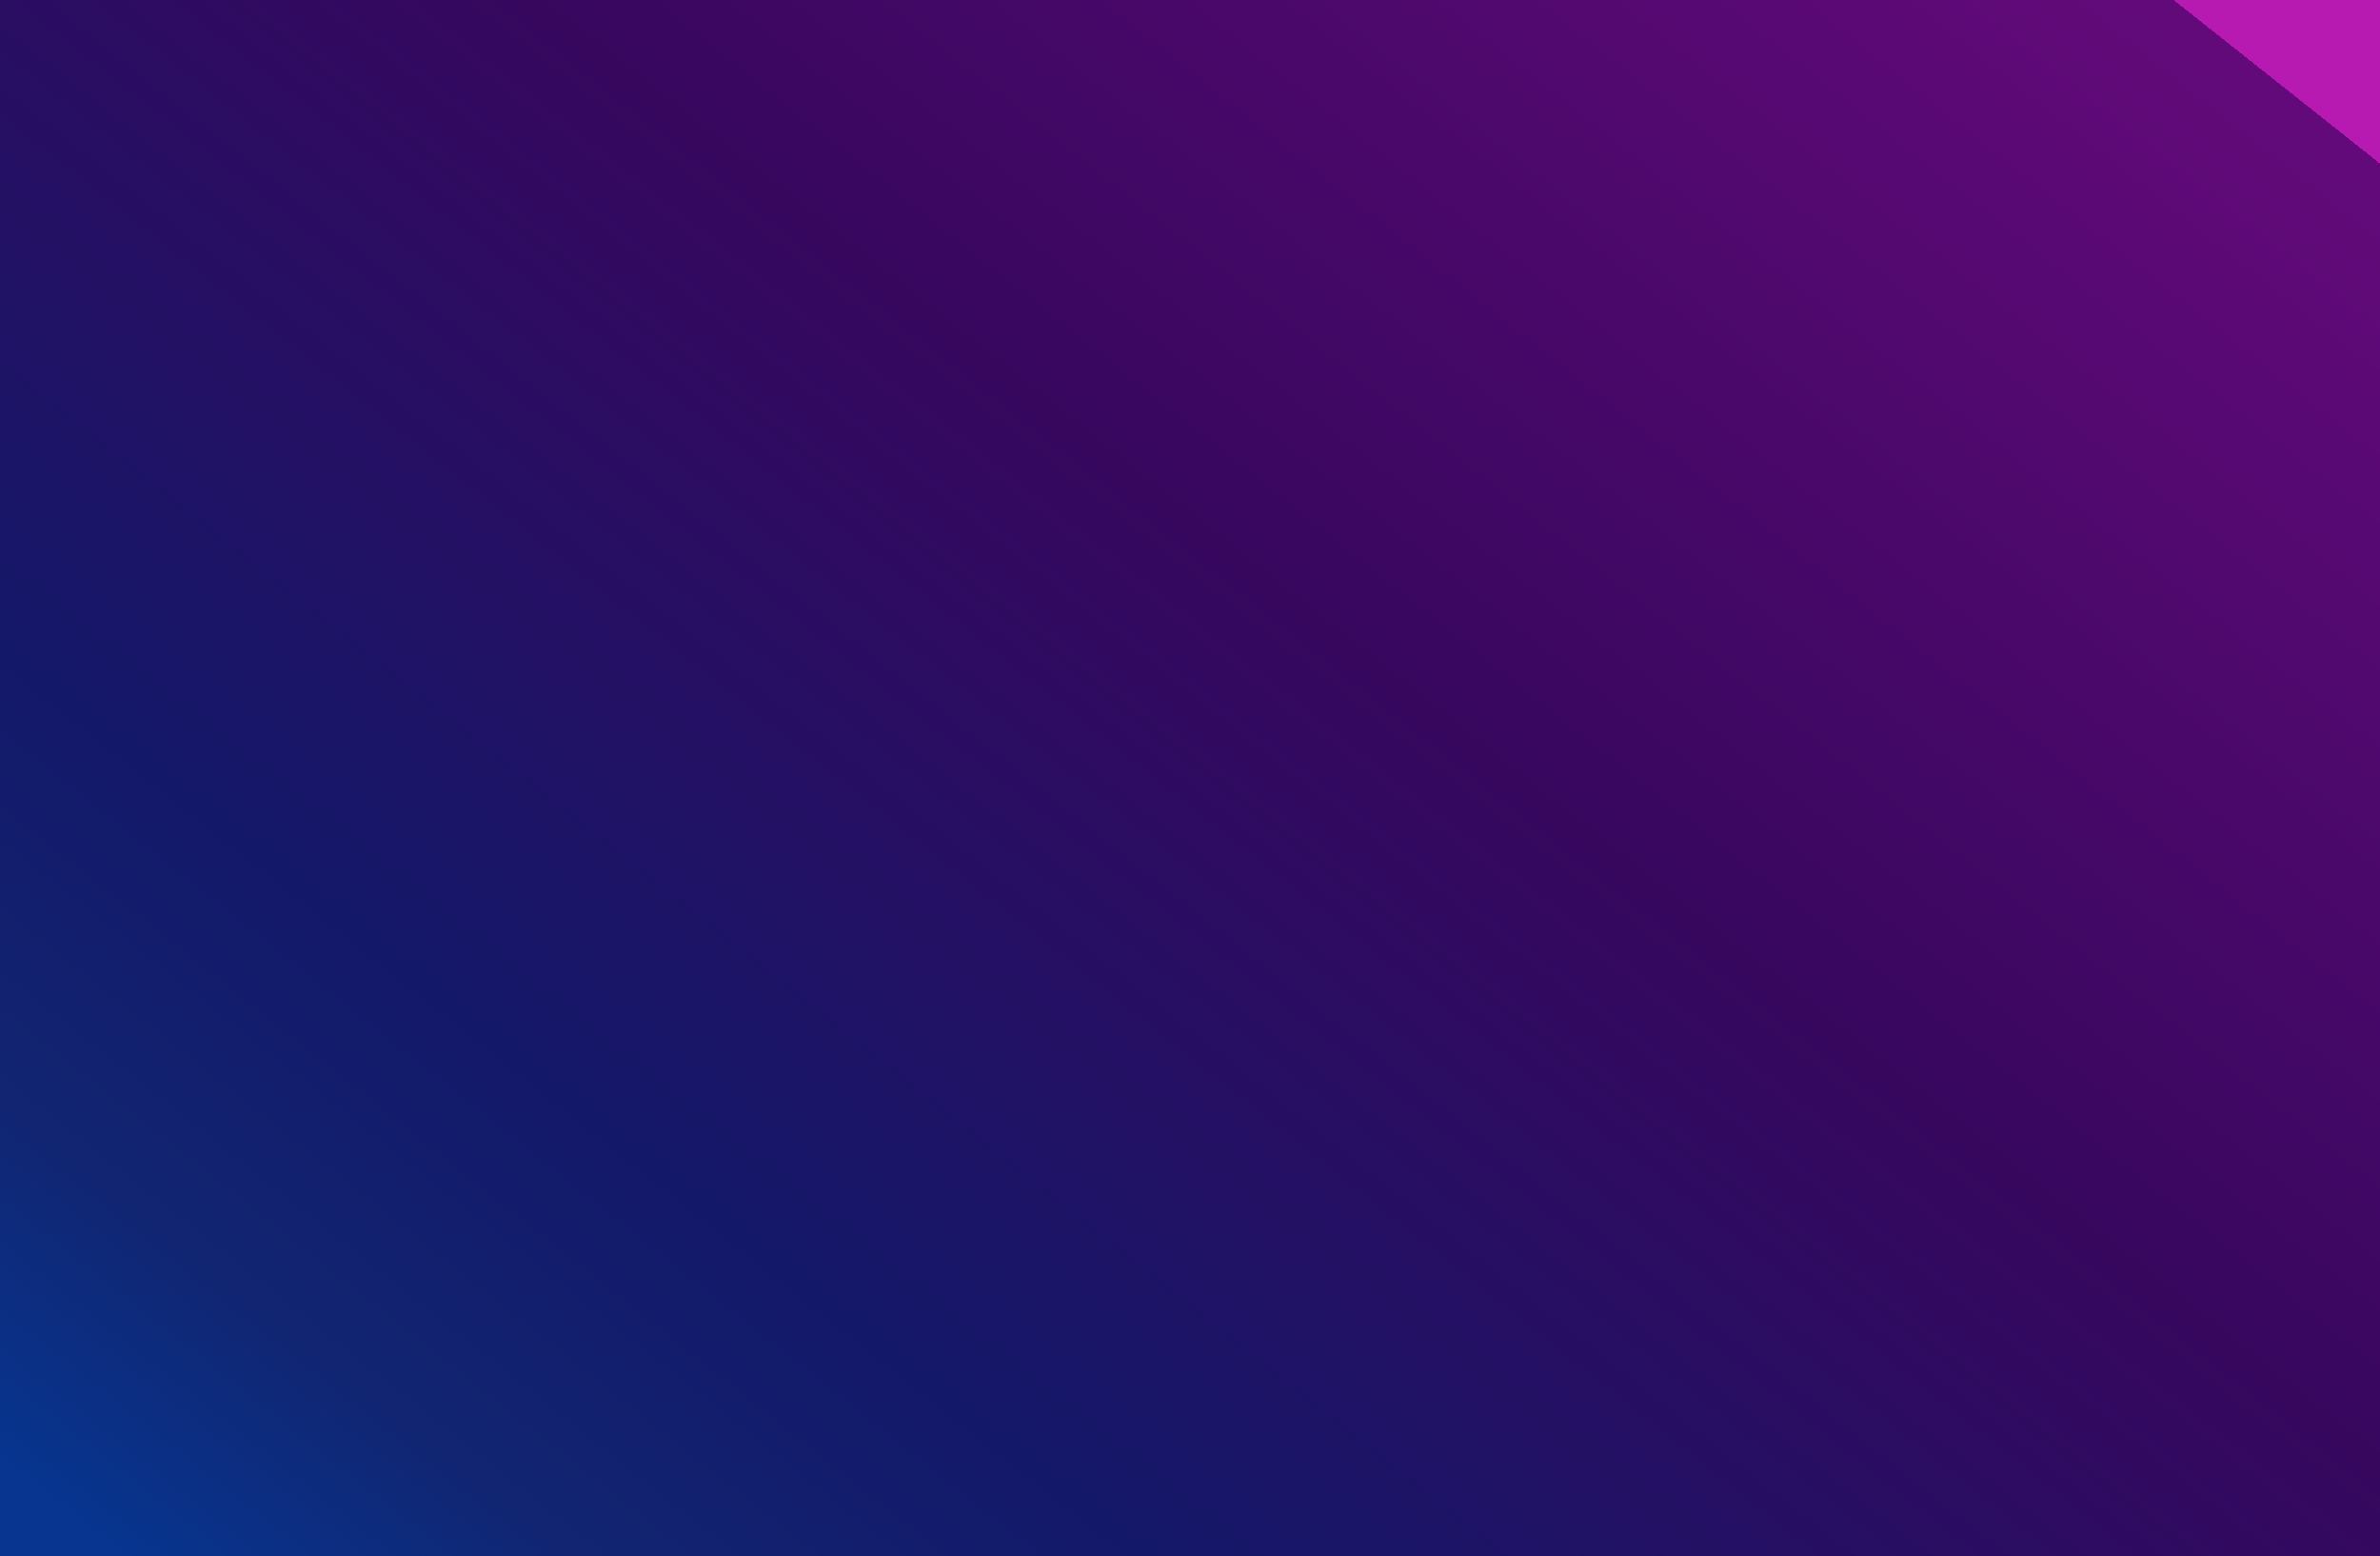
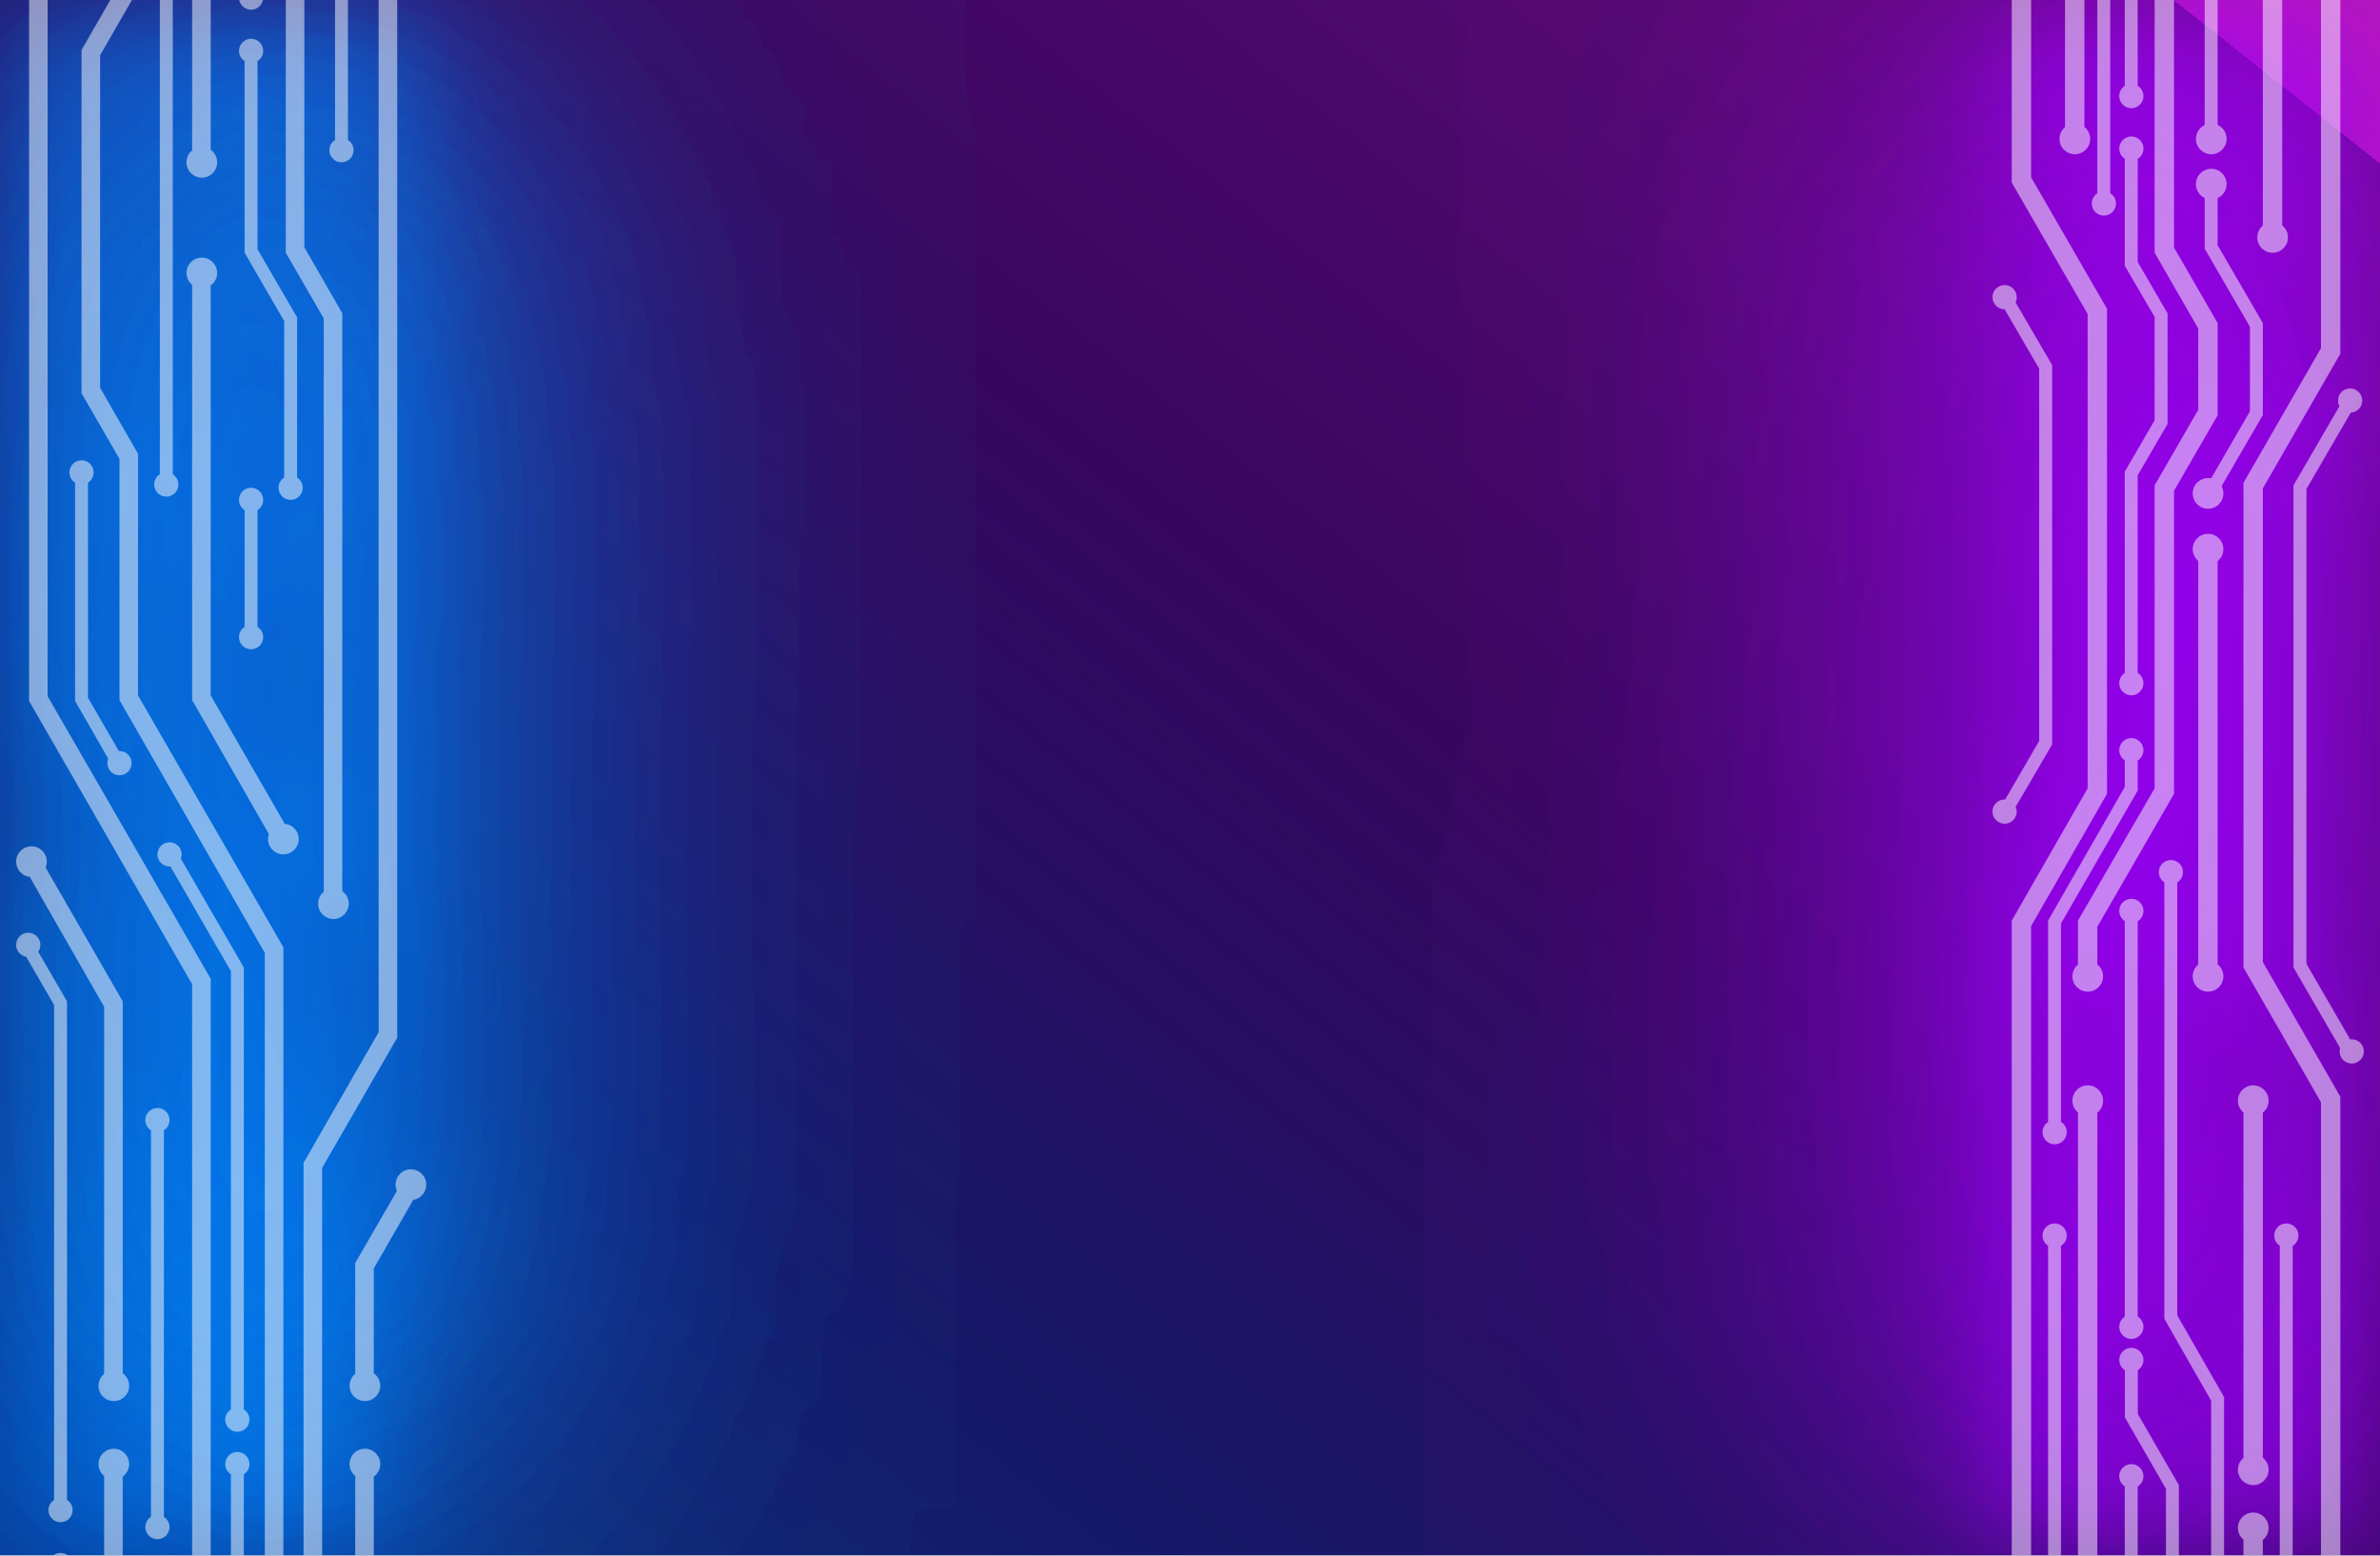
<svg xmlns="http://www.w3.org/2000/svg" width="2948" height="1926" viewBox="0 0 2948 1926" fill="none">
-   <rect y="-125" width="2948" height="2063" fill="url(#paint0_linear_6_13692)" />
+   <g clip-path="url(#clip0_28_2)">
+     <rect width="2948" height="1926" fill="white" />
+     <g clip-path="url(#clip1_28_2)">
+       <rect width="3053" height="2009" transform="translate(0 -51)" fill="white" />
+       <rect y="-125" width="2948" height="2063" fill="url(#paint0_linear_28_2)" />
+       <g filter="url(#filter0_dddddd_28_2)">
+         <path fill-rule="evenodd" clip-rule="evenodd" d="M2491.86 -99V226L2585.86 388.813V976.229L2491.86 1140L2491.86 1140V1964H2515.86V1146.78L2609.86 983V383H2609.54L2610.04 382.709L2515.86 219.569V-99H2491.86ZM2557.86 -99V157.387C2553.67 160.873 2551 166.125 2551 172C2551 182.493 2559.51 191 2570 191C2580.49 191 2589 182.493 2589 172C2589 165.991 2586.21 160.633 2581.86 157.152V-99H2557.86ZM2597.86 -99V239.402C2593.73 242.074 2591 246.718 2591 252C2591 260.284 2597.72 267 2606 267C2614.28 267 2621 260.284 2621 252C2621 246.596 2618.14 241.859 2613.86 239.219V-99H2597.86ZM2631.86 -99V106.402C2627.73 109.074 2625 113.718 2625 119C2625 127.284 2631.72 134 2640 134C2648.28 134 2655 127.284 2655 119C2655 113.596 2652.14 108.859 2647.86 106.219V-99H2631.86ZM2668.86 -99V313L2668.86 313L2722.86 406.788V507.495L2668.86 601L2668.86 601V976.173L2573.86 1140V1194.39C2569.67 1197.87 2567 1203.12 2567 1209C2567 1219.49 2575.51 1228 2586 1228C2596.49 1228 2605 1219.49 2605 1209C2605 1202.99 2602.21 1197.63 2597.86 1194.15V1147.64L2692.86 983V607.736L2746.97 514.093L2746.7 513.937H2746.86V400L2692.86 306.562V-99H2668.86ZM2730.86 -99V154.829C2724.44 157.879 2720 164.421 2720 172C2720 182.493 2728.51 191 2739 191C2749.49 191 2758 182.493 2758 172C2758 164.308 2753.43 157.684 2746.86 154.695V-99H2730.86ZM2802.86 -99V279.387C2798.67 282.873 2796 288.125 2796 294C2796 304.493 2804.51 313 2815 313C2825.49 313 2834 304.493 2834 294C2834 287.991 2831.21 282.633 2826.86 279.152V-99H2802.86ZM2874.86 -99V431.213L2778.86 598V1198H2778.86L2874.86 1364.88V1964H2898.86V1358L2802.86 1191.3V604.789L2898.86 438V-99H2874.86ZM2839.86 1542.78V1964H2823.86V1542.6C2819.73 1539.93 2817 1535.28 2817 1530C2817 1521.72 2823.72 1515 2832 1515C2840.28 1515 2847 1521.72 2847 1530C2847 1535.4 2844.14 1540.14 2839.86 1542.78ZM2802.86 1906.85V1964H2778.86V1906.61C2774.67 1903.13 2772 1897.88 2772 1892C2772 1881.51 2780.51 1873 2791 1873C2801.49 1873 2810 1881.51 2810 1892C2810 1898.01 2807.21 1903.37 2802.86 1906.85ZM2754.86 1730V1964H2738.86V1734.5L2680.86 1633L2680.86 1633V1092.6C2676.73 1089.93 2674 1085.28 2674 1080C2674 1071.72 2680.72 1065 2689 1065C2697.28 1065 2704 1071.72 2704 1080C2704 1085.4 2701.14 1090.14 2696.86 1092.78V1628.74L2754.86 1730L2754.86 1730L2754.86 1730ZM2698.86 1839V1964H2682.86V1843.53L2631.86 1755L2632 1754.92V1696.69C2627.79 1694.03 2625 1689.34 2625 1684C2625 1675.72 2631.72 1669 2640 1669C2648.28 1669 2655 1675.72 2655 1684C2655 1689.34 2652.21 1694.03 2648 1696.69V1750.96L2698.86 1839L2698.86 1839L2698.86 1839ZM2647.86 1840.78V1964H2631.86V1840.6C2627.73 1837.93 2625 1833.28 2625 1828C2625 1819.72 2631.72 1813 2640 1813C2648.28 1813 2655 1819.72 2655 1828C2655 1833.4 2652.14 1838.14 2647.86 1840.78ZM2597.86 1377.85V1964H2573.86V1377.61C2569.67 1374.13 2567 1368.88 2567 1363C2567 1352.51 2575.51 1344 2586 1344C2596.49 1344 2605 1352.51 2605 1363C2605 1369.01 2602.21 1374.37 2597.86 1377.85ZM2552.86 1542.78V1964H2536.86V1542.6C2532.73 1539.93 2530 1535.28 2530 1530C2530 1521.72 2536.72 1515 2545 1515C2553.28 1515 2560 1521.72 2560 1530C2560 1535.4 2557.14 1540.14 2552.86 1542.78ZM2746.86 694.848C2751.21 691.367 2754 686.009 2754 680C2754 669.507 2745.49 661 2735 661C2724.51 661 2716 669.507 2716 680C2716 685.875 2718.67 691.127 2722.86 694.613V1194.39C2718.67 1197.87 2716 1203.12 2716 1209C2716 1219.49 2724.51 1228 2735 1228C2745.49 1228 2754 1219.49 2754 1209C2754 1202.99 2751.21 1197.63 2746.86 1194.15V694.848ZM2810 1363C2810 1369.01 2807.21 1374.37 2802.86 1377.85V1805.15C2807.21 1808.63 2810 1813.99 2810 1820C2810 1830.49 2801.49 1839 2791 1839C2780.51 1839 2772 1830.49 2772 1820C2772 1814.12 2774.67 1808.87 2778.86 1805.39V1377.61C2774.67 1374.13 2772 1368.88 2772 1363C2772 1352.51 2780.51 1344 2791 1344C2801.49 1344 2810 1352.51 2810 1363ZM2856.86 605.556L2911.78 510.98C2919.7 510.573 2926 504.022 2926 496C2926 487.716 2919.28 481 2911 481C2902.72 481 2896 487.716 2896 496C2896 498.543 2896.63 500.938 2897.75 503.037L2840.86 601V1198L2898.6 1297.79C2898.21 1299.13 2898 1300.54 2898 1302C2898 1310.28 2904.72 1317 2913 1317C2921.28 1317 2928 1310.28 2928 1302C2928 1293.72 2921.28 1287 2913 1287C2912.34 1287 2911.69 1287.04 2911.06 1287.12L2856.86 1193.46V605.556ZM2758 228C2758 235.692 2753.43 242.316 2746.86 245.305V303.687L2802.86 400V514L2751.76 602.038C2753.19 604.707 2754 607.759 2754 611C2754 621.493 2745.49 630 2735 630C2724.51 630 2716 621.493 2716 611C2716 600.507 2724.51 592 2735 592C2736.32 592 2737.6 592.134 2738.84 592.388L2786.86 509.454V404.552L2730.86 308V245.171C2724.44 242.121 2720 235.579 2720 228C2720 217.507 2728.51 209 2739 209C2749.49 209 2758 217.507 2758 228ZM2631.86 1140.6C2627.73 1137.93 2625 1133.28 2625 1128C2625 1119.72 2631.72 1113 2640 1113C2648.28 1113 2655 1119.72 2655 1128C2655 1133.4 2652.14 1138.14 2647.86 1140.78V1630.22C2652.14 1632.86 2655 1637.6 2655 1643C2655 1651.28 2648.28 1658 2640 1658C2631.72 1658 2625 1651.28 2625 1643C2625 1637.72 2627.73 1633.07 2631.86 1630.4V1140.6ZM2668.86 392.564L2631.86 329V196.598C2627.73 193.926 2625 189.282 2625 184C2625 175.716 2631.72 169 2640 169C2648.28 169 2655 175.716 2655 184C2655 189.404 2652.14 194.141 2647.86 196.781V324.436L2684.86 388V525L2647.86 588.564V833.219C2652.14 835.859 2655 840.596 2655 846C2655 854.284 2648.28 861 2640 861C2631.72 861 2625 854.284 2625 846C2625 840.718 2627.73 836.074 2631.86 833.402V584L2668.86 520.436V392.564ZM2625 929C2625 934.282 2627.73 938.926 2631.86 941.598V974.486L2536.86 1140L2536.86 1140V1389.4C2532.73 1392.07 2530 1396.72 2530 1402C2530 1410.28 2536.72 1417 2545 1417C2553.28 1417 2560 1410.28 2560 1402C2560 1396.6 2557.14 1391.86 2552.86 1389.22V1143.54L2647.86 979L2647.86 979L2647.86 978.999V941.781C2652.14 939.141 2655 934.404 2655 929C2655 920.716 2648.28 914 2640 914C2631.72 914 2625 920.716 2625 929ZM2541.86 452.001L2541.86 452L2541.86 452L2496.57 374.403C2497.49 372.461 2498 370.29 2498 368C2498 359.716 2491.28 353 2483 353C2474.72 353 2468 359.716 2468 368C2468 376.284 2474.72 383 2483 383H2483.02L2525.86 456.564V917.447L2483.72 990.017C2483.48 990.006 2483.24 990 2483 990C2474.72 990 2468 996.716 2468 1005C2468 1013.28 2474.72 1020 2483 1020C2491.28 1020 2498 1013.28 2498 1005C2498 1002.87 2497.56 1000.84 2496.75 999.005L2541.86 922V452.001Z" fill="white" fill-opacity="0.5" />
+       </g>
+       <g filter="url(#filter1_dddddd_28_2)">
+         <path fill-rule="evenodd" clip-rule="evenodd" d="M36 868V-99H59V862.195L261 1212V1964H238V1218.79L36 868ZM153.554 1964L152 1961.32V1828.49C156.842 1825.05 160 1819.39 160 1813C160 1802.51 151.493 1794 141 1794C130.507 1794 122 1802.51 122 1813C122 1818.94 124.728 1824.25 129 1827.73V1964H153.554ZM83 1964V1950.69C87.206 1948.03 90 1943.34 90 1938C90 1929.72 83.284 1923 75 1923C66.716 1923 60 1929.72 60 1938C60 1943.34 62.794 1948.03 67 1950.69V1964H83ZM463 1964V1828.49C467.842 1825.05 471 1819.39 471 1813C471 1802.51 462.493 1794 452 1794C441.507 1794 433 1802.51 433 1813C433 1818.94 435.728 1824.25 440 1827.73V1964H463ZM399 1964V1446.3L492 1285L492.158 1284.73L492 1284.63V-99H469V1278.22L376 1440V1964H399ZM351 1964V1173L171 861.197V562L124 480.219V68.308L170.999 -13H171V-13.002L171.117 -13.204L171 -13.273V-99H148V-19.782L100.999 62L101 62V487L101.001 487L148 568.309V867L328 1180L328 1964H351ZM302 1964V1825.69C306.206 1823.03 309 1818.34 309 1813C309 1804.72 302.284 1798 294 1798C285.716 1798 279 1804.72 279 1813C279 1818.34 281.794 1823.03 286 1825.69V1964H302ZM85 -93.691V-99H100.606V-93.931C105.031 -91.323 108 -86.508 108 -81C108 -72.716 101.284 -66 93 -66C84.716 -66 78 -72.716 78 -81C78 -86.343 80.794 -91.034 85 -93.691ZM198 587.309V-99H214V587.309C218.206 589.966 221 594.657 221 600C221 608.284 214.284 615 206 615C197.716 615 191 608.284 191 600C191 594.657 193.794 589.966 198 587.309ZM238 186.268V-99H261V185.506C265.842 188.95 269 194.606 269 201C269 211.493 260.493 220 250 220C239.507 220 231 211.493 231 201C231 195.058 233.728 189.752 238 186.268ZM303 -15.691V-99H319V-15.691C323.206 -13.034 326 -8.343 326 -3C326 5.284 319.284 12 311 12C302.716 12 296 5.284 296 -3C296 -8.343 298.794 -13.034 303 -15.691ZM354 313V-99H377V306.219L424 388V1103.51C428.842 1106.95 432 1112.61 432 1119C432 1129.49 423.493 1138 413 1138C402.507 1138 394 1129.49 394 1119C394 1113.06 396.728 1107.75 401 1104.27V394.309L354.001 313L354 313ZM415 173.309V-99H431V173.309C435.206 175.966 438 180.657 438 186C438 194.284 431.284 201 423 201C414.716 201 408 194.284 408 186C408 180.657 410.794 175.966 415 173.309ZM160 1716C160 1709.61 156.842 1703.95 152 1700.51V1240L56.528 1074.34C57.476 1072.09 58 1069.6 58 1067C58 1056.51 49.493 1048 39 1048C28.507 1048 20 1056.51 20 1067C20 1076.76 27.359 1084.8 36.831 1085.88L129 1246.76V1701.27C124.728 1704.75 122 1710.06 122 1716C122 1726.49 130.507 1735 141 1735C151.493 1735 160 1726.49 160 1716ZM231 338C231 343.942 233.728 349.248 238 352.732L238 867L238 868H238.573L333.036 1032.8C332.365 1034.74 332 1036.83 332 1039C332 1049.49 340.507 1058 351 1058C361.493 1058 370 1049.49 370 1039C370 1029.05 362.35 1020.88 352.611 1020.07L261 861.203V353.494C265.842 350.05 269 344.394 269 338C269 327.507 260.493 319 250 319C239.507 319 231 327.507 231 338ZM463 1700.51C467.842 1703.95 471 1709.61 471 1716C471 1726.49 462.493 1735 452 1735C441.507 1735 433 1726.49 433 1716C433 1710.06 435.728 1704.75 440 1701.27V1564.12L439.951 1564.09L440 1564L491.656 1474.77C490.592 1472.4 490 1469.77 490 1467C490 1456.51 498.507 1448 509 1448C519.493 1448 528 1456.51 528 1467C528 1476.52 520.995 1484.41 511.857 1485.79L463 1570.78V1700.51ZM319 75.691V308.688L368 393V591.309C372.206 593.966 375 598.657 375 604C375 612.284 368.284 619 360 619C351.716 619 345 612.284 345 604C345 598.657 347.794 593.966 352 591.309V397.549L303 313V75.691C298.794 73.034 296 68.343 296 63C296 54.716 302.716 48 311 48C319.284 48 326 54.716 326 63C326 68.343 323.206 73.034 319 75.691ZM303 631.691V776.309C298.794 778.966 296 783.657 296 789C296 797.284 302.716 804 311 804C319.284 804 326 797.284 326 789C326 783.657 323.206 778.966 319 776.309V631.691C323.206 629.034 326 624.343 326 619C326 610.716 319.284 604 311 604C302.716 604 296 610.716 296 619C296 624.343 298.794 629.034 303 631.691ZM47.332 1178.54C49.014 1176.12 50 1173.17 50 1170C50 1161.72 43.284 1155 35 1155C26.716 1155 20 1161.72 20 1170C20 1177.42 25.382 1183.58 32.454 1184.78L67 1244.54V1857.31C62.794 1859.97 60 1864.66 60 1870C60 1878.28 66.716 1885 75 1885C83.284 1885 90 1878.28 90 1870C90 1864.66 87.206 1859.97 83 1857.31V1240L47.332 1178.54ZM211.095 1072.96C210.733 1072.99 210.368 1073 210 1073C201.716 1073 195 1066.28 195 1058C195 1049.72 201.716 1043 210 1043C218.284 1043 225 1049.72 225 1058C225 1059.88 224.654 1061.68 224.021 1063.34L301.952 1198H302V1198.08L302.001 1198.08L302 1198.08V1745.31C306.206 1747.97 309 1752.66 309 1758C309 1766.28 302.284 1773 294 1773C285.716 1773 279 1766.28 279 1758C279 1752.66 281.794 1747.97 286 1745.31V1202.62L211.095 1072.96ZM109 864.099V597.691C113.206 595.034 116 590.343 116 585C116 576.716 109.284 570 101 570C92.716 570 86 576.716 86 585C86 590.343 88.794 595.034 93 597.691L92.999 868L134.061 939.448C133.377 941.165 133 943.038 133 945C133 953.284 139.716 960 148 960C156.284 960 163 953.284 163 945C163 936.716 156.284 930 148 930C147.74 930 147.482 930.007 147.225 930.02L109 864.099ZM203 1399.69C207.206 1397.03 210 1392.34 210 1387C210 1378.72 203.284 1372 195 1372C186.716 1372 180 1378.72 180 1387C180 1392.34 182.794 1397.03 187 1399.69V1878.31C182.794 1880.97 180 1885.66 180 1891C180 1899.28 186.716 1906 195 1906C203.284 1906 210 1899.28 210 1891C210 1885.66 207.206 1880.97 203 1878.31V1399.69Z" fill="white" fill-opacity="0.5" />
+       </g>
+     </g>
+   </g>
  <defs>
-     <linearGradient id="paint0_linear_6_13692" x1="64.732" y1="1855.75" x2="1981.02" y2="-563.433" gradientUnits="userSpaceOnUse">
+     <filter id="filter0_dddddd_28_2" x="-2730.76" y="-5297.76" width="10857.5" height="12460.5" filterUnits="userSpaceOnUse" color-interpolation-filters="sRGB">
+       <feFlood flood-opacity="0" result="BackgroundImageFix" />
+       <feColorMatrix in="SourceAlpha" type="matrix" values="0 0 0 0 0 0 0 0 0 0 0 0 0 0 0 0 0 0 127 0" result="hardAlpha" />
+       <feOffset />
+       <feGaussianBlur stdDeviation="61.89" />
+       <feColorMatrix type="matrix" values="0 0 0 0 0.62 0 0 0 0 0 0 0 0 0 1 0 0 0 1 0" />
+       <feBlend mode="normal" in2="BackgroundImageFix" result="effect1_dropShadow_28_2" />
+       <feColorMatrix in="SourceAlpha" type="matrix" values="0 0 0 0 0 0 0 0 0 0 0 0 0 0 0 0 0 0 127 0" result="hardAlpha" />
+       <feOffset />
+       <feGaussianBlur stdDeviation="123.78" />
+       <feColorMatrix type="matrix" values="0 0 0 0 0.62 0 0 0 0 0 0 0 0 0 1 0 0 0 1 0" />
+       <feBlend mode="normal" in2="effect1_dropShadow_28_2" result="effect2_dropShadow_28_2" />
+       <feColorMatrix in="SourceAlpha" type="matrix" values="0 0 0 0 0 0 0 0 0 0 0 0 0 0 0 0 0 0 127 0" result="hardAlpha" />
+       <feOffset />
+       <feGaussianBlur stdDeviation="433.23" />
+       <feColorMatrix type="matrix" values="0 0 0 0 0.62 0 0 0 0 0 0 0 0 0 1 0 0 0 1 0" />
+       <feBlend mode="normal" in2="effect2_dropShadow_28_2" result="effect3_dropShadow_28_2" />
+       <feColorMatrix in="SourceAlpha" type="matrix" values="0 0 0 0 0 0 0 0 0 0 0 0 0 0 0 0 0 0 127 0" result="hardAlpha" />
+       <feOffset />
+       <feGaussianBlur stdDeviation="866.46" />
+       <feColorMatrix type="matrix" values="0 0 0 0 0.62 0 0 0 0 0 0 0 0 0 1 0 0 0 1 0" />
+       <feBlend mode="normal" in2="effect3_dropShadow_28_2" result="effect4_dropShadow_28_2" />
+       <feColorMatrix in="SourceAlpha" type="matrix" values="0 0 0 0 0 0 0 0 0 0 0 0 0 0 0 0 0 0 127 0" result="hardAlpha" />
+       <feOffset />
+       <feGaussianBlur stdDeviation="1485.36" />
+       <feColorMatrix type="matrix" values="0 0 0 0 0.62 0 0 0 0 0 0 0 0 0 1 0 0 0 1 0" />
+       <feBlend mode="normal" in2="effect4_dropShadow_28_2" result="effect5_dropShadow_28_2" />
+       <feColorMatrix in="SourceAlpha" type="matrix" values="0 0 0 0 0 0 0 0 0 0 0 0 0 0 0 0 0 0 127 0" result="hardAlpha" />
+       <feOffset />
+       <feGaussianBlur stdDeviation="2599.38" />
+       <feColorMatrix type="matrix" values="0 0 0 0 0.62 0 0 0 0 0 0 0 0 0 1 0 0 0 1 0" />
+       <feBlend mode="normal" in2="effect5_dropShadow_28_2" result="effect6_dropShadow_28_2" />
+       <feBlend mode="normal" in="SourceGraphic" in2="effect6_dropShadow_28_2" result="shape" />
+     </filter>
+     <filter id="filter1_dddddd_28_2" x="-5178.76" y="-5297.76" width="10905.5" height="12460.5" filterUnits="userSpaceOnUse" color-interpolation-filters="sRGB">
+       <feFlood flood-opacity="0" result="BackgroundImageFix" />
+       <feColorMatrix in="SourceAlpha" type="matrix" values="0 0 0 0 0 0 0 0 0 0 0 0 0 0 0 0 0 0 127 0" result="hardAlpha" />
+       <feOffset />
+       <feGaussianBlur stdDeviation="61.89" />
+       <feColorMatrix type="matrix" values="0 0 0 0 0 0 0 0 0 0.522 0 0 0 0 1 0 0 0 1 0" />
+       <feBlend mode="normal" in2="BackgroundImageFix" result="effect1_dropShadow_28_2" />
+       <feColorMatrix in="SourceAlpha" type="matrix" values="0 0 0 0 0 0 0 0 0 0 0 0 0 0 0 0 0 0 127 0" result="hardAlpha" />
+       <feOffset />
+       <feGaussianBlur stdDeviation="123.78" />
+       <feColorMatrix type="matrix" values="0 0 0 0 0 0 0 0 0 0.522 0 0 0 0 1 0 0 0 1 0" />
+       <feBlend mode="normal" in2="effect1_dropShadow_28_2" result="effect2_dropShadow_28_2" />
+       <feColorMatrix in="SourceAlpha" type="matrix" values="0 0 0 0 0 0 0 0 0 0 0 0 0 0 0 0 0 0 127 0" result="hardAlpha" />
+       <feOffset />
+       <feGaussianBlur stdDeviation="433.23" />
+       <feColorMatrix type="matrix" values="0 0 0 0 0 0 0 0 0 0.522 0 0 0 0 1 0 0 0 1 0" />
+       <feBlend mode="normal" in2="effect2_dropShadow_28_2" result="effect3_dropShadow_28_2" />
+       <feColorMatrix in="SourceAlpha" type="matrix" values="0 0 0 0 0 0 0 0 0 0 0 0 0 0 0 0 0 0 127 0" result="hardAlpha" />
+       <feOffset />
+       <feGaussianBlur stdDeviation="866.46" />
+       <feColorMatrix type="matrix" values="0 0 0 0 0 0 0 0 0 0.522 0 0 0 0 1 0 0 0 1 0" />
+       <feBlend mode="normal" in2="effect3_dropShadow_28_2" result="effect4_dropShadow_28_2" />
+       <feColorMatrix in="SourceAlpha" type="matrix" values="0 0 0 0 0 0 0 0 0 0 0 0 0 0 0 0 0 0 127 0" result="hardAlpha" />
+       <feOffset />
+       <feGaussianBlur stdDeviation="1485.36" />
+       <feColorMatrix type="matrix" values="0 0 0 0 0 0 0 0 0 0.522 0 0 0 0 1 0 0 0 1 0" />
+       <feBlend mode="normal" in2="effect4_dropShadow_28_2" result="effect5_dropShadow_28_2" />
+       <feColorMatrix in="SourceAlpha" type="matrix" values="0 0 0 0 0 0 0 0 0 0 0 0 0 0 0 0 0 0 127 0" result="hardAlpha" />
+       <feOffset />
+       <feGaussianBlur stdDeviation="2599.38" />
+       <feColorMatrix type="matrix" values="0 0 0 0 0 0 0 0 0 0.522 0 0 0 0 1 0 0 0 1 0" />
+       <feBlend mode="normal" in2="effect5_dropShadow_28_2" result="effect6_dropShadow_28_2" />
+       <feBlend mode="normal" in="SourceGraphic" in2="effect6_dropShadow_28_2" result="shape" />
+     </filter>
+     <linearGradient id="paint0_linear_28_2" x1="64.732" y1="1855.75" x2="1981.02" y2="-563.433" gradientUnits="userSpaceOnUse">
      <stop stop-color="#07358F" />
      <stop offset="0.114" stop-color="#112572" />
      <stop offset="0.254" stop-color="#141869" />
      <stop offset="0.59" stop-color="#37075E" />
      <stop offset="0.848" stop-color="#530970" />
      <stop offset="0.9" stop-color="#590974" />
      <stop offset="1" stop-color="#630A7A" />
      <stop offset="1" stop-color="#B71AB1" />
    </linearGradient>
+     <clipPath id="clip0_28_2">
+       <rect width="2948" height="1926" fill="white" />
+     </clipPath>
+     <clipPath id="clip1_28_2">
+       <rect width="3053" height="2009" fill="white" transform="translate(0 -51)" />
+     </clipPath>
  </defs>
</svg>
